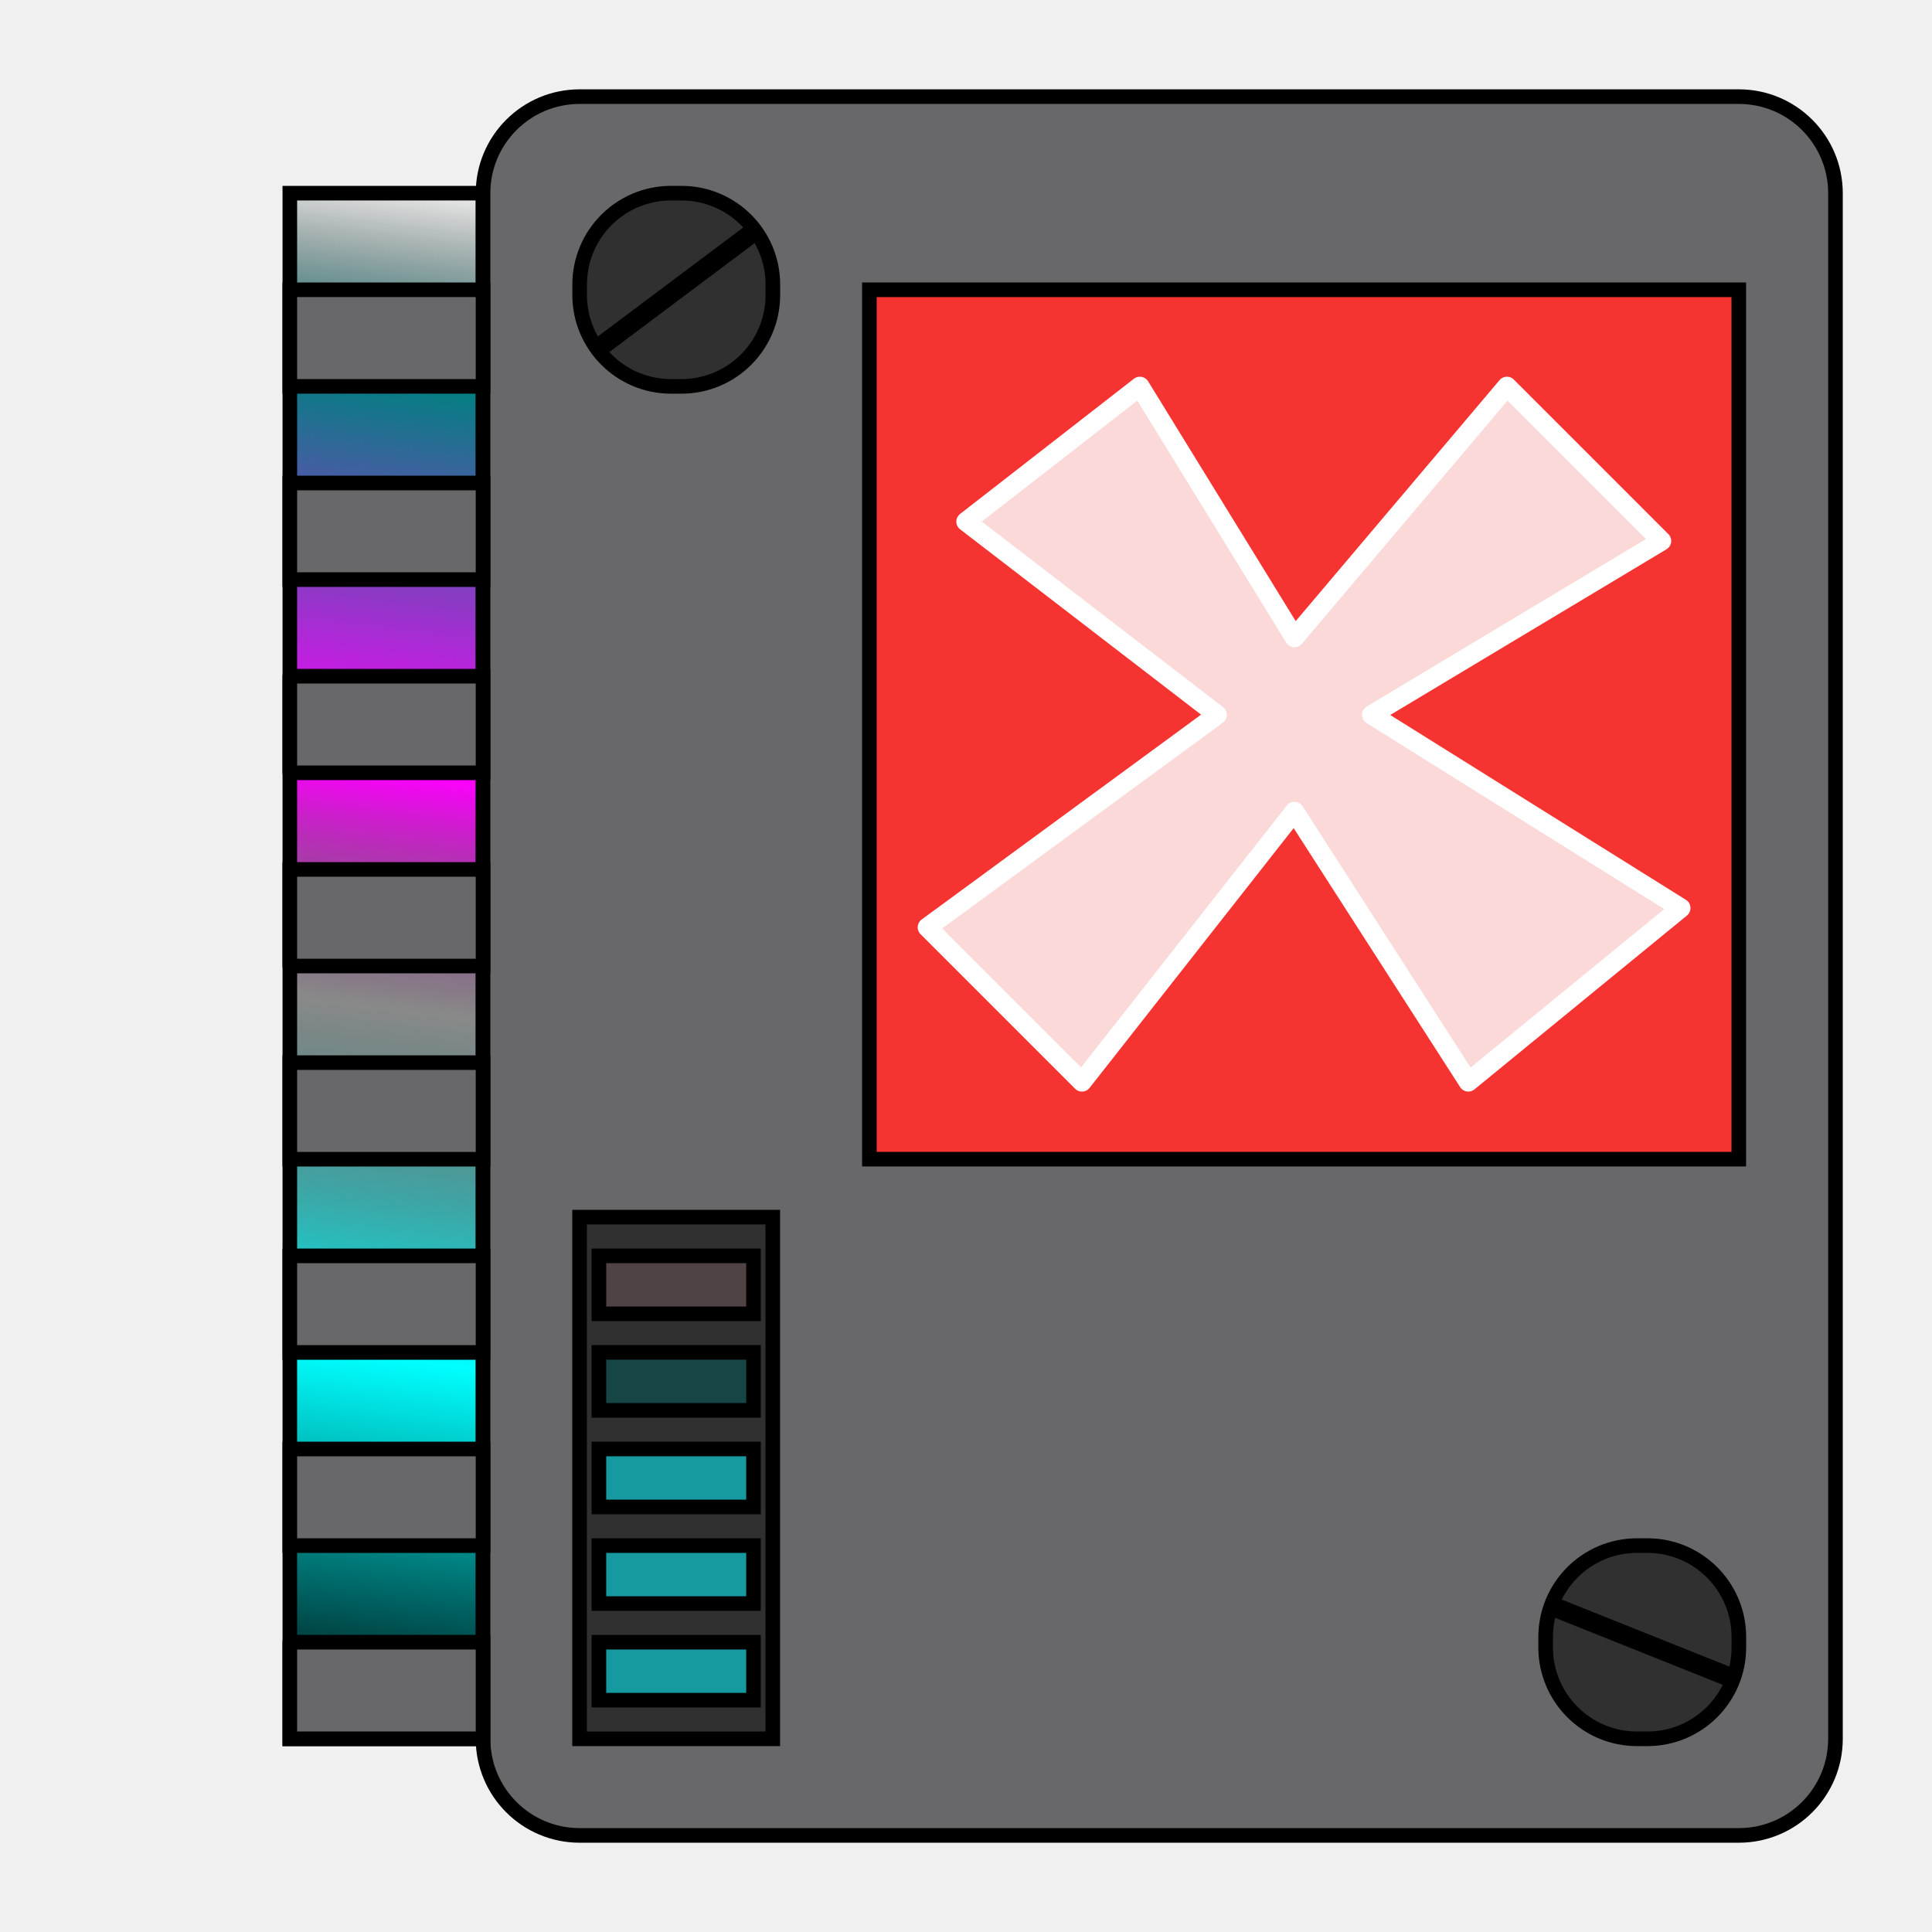
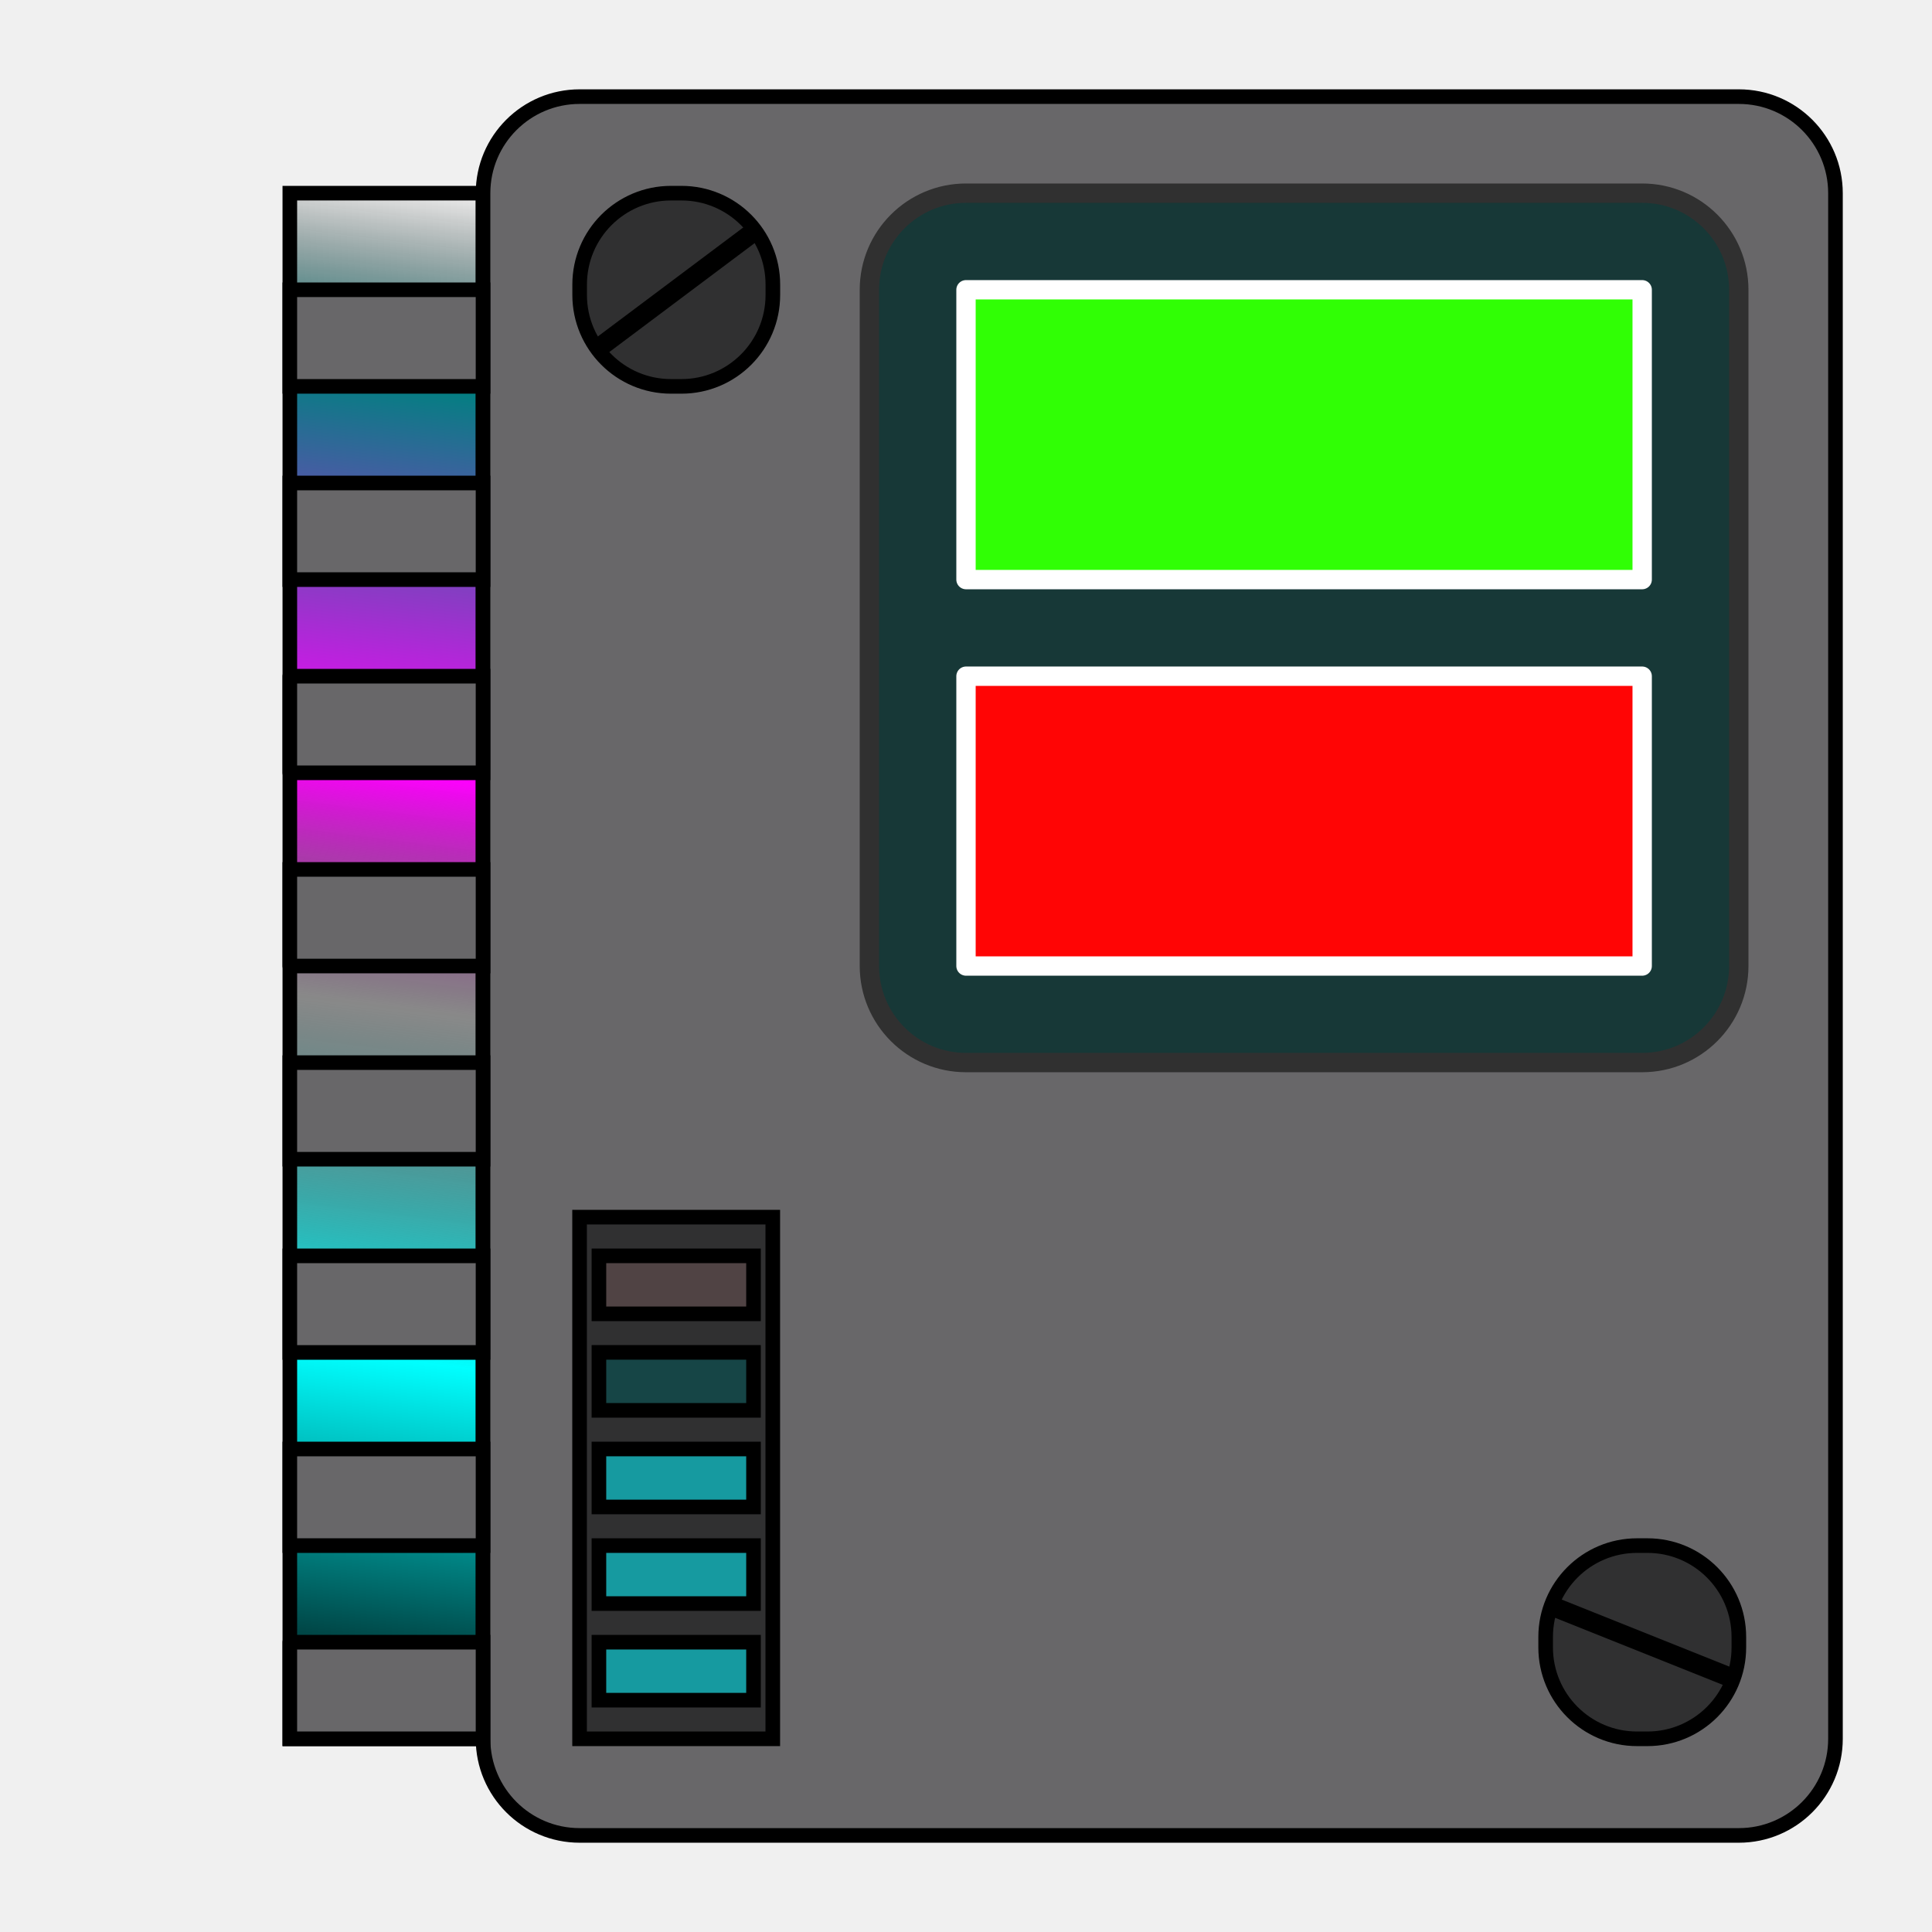
<svg xmlns="http://www.w3.org/2000/svg" xmlns:xlink="http://www.w3.org/1999/xlink" width="100" height="100" viewBox="0 0 26.458 26.458" version="1.1" id="svg8">
  <defs id="defs2">
    <linearGradient id="linearGradient4507-4">
      <stop style="stop-color:#000000;stop-opacity:1;" offset="0" id="stop4503" />
      <stop id="stop4511" offset="0.25" style="stop-color:#00ffff;stop-opacity:1" />
      <stop style="stop-color:#000000;stop-opacity:0.431;" offset="0.474" id="stop4517" />
      <stop style="stop-color:#ff00ff;stop-opacity:1" offset="0.625" id="stop4513" />
      <stop id="stop4515" offset="0.875" style="stop-color:#008080;stop-opacity:1" />
      <stop style="stop-color:#000000;stop-opacity:0;" offset="1" id="stop4505" />
    </linearGradient>
    <linearGradient xlink:href="#linearGradient4507-4" id="linearGradient4509" x1="11.906" y1="294.354" x2="14.552" y2="273.187" gradientUnits="userSpaceOnUse" gradientTransform="translate(-7.937499,2.9345052e-5)" />
  </defs>
  <g id="layer1" transform="translate(0,-270.5417)">
    <rect style="fill:url(#linearGradient4509);fill-opacity:1;stroke:#000000;stroke-width:0.2;stroke-miterlimit:4;stroke-dasharray:none;stroke-opacity:1" id="rect4501" width="2.646" height="21.167" x="3.969" y="273.187" ry="1.3850911e-005" />
    <rect style="fill:#686769;fill-opacity:1;fill-rule:nonzero;stroke:#000000;stroke-width:0.2;stroke-miterlimit:4;stroke-dasharray:none;stroke-opacity:1" id="rect4594" width="18.521" height="23.812" x="6.615" y="271.865" ry="1.323" />
    <rect style="fill:#000000;fill-opacity:0.537;fill-rule:nonzero;stroke:#000000;stroke-width:0.2;stroke-miterlimit:4;stroke-dasharray:none;stroke-opacity:1" id="rect4596" width="2.646" height="2.646" x="7.938" y="273.187" ry="1.252" />
    <rect style="fill:#000000;fill-opacity:0.537;fill-rule:nonzero;stroke:#000000;stroke-width:0.2;stroke-miterlimit:4;stroke-dasharray:none;stroke-opacity:1" id="rect4598" width="2.646" height="2.646" x="21.167" y="291.708" ry="1.252" />
    <path style="fill:none;stroke:#000000;stroke-width:0.265px;stroke-linecap:butt;stroke-linejoin:miter;stroke-opacity:1" d="m 8.202,275.304 2.117,-1.587" id="path4600" />
    <path style="fill:none;stroke:#000000;stroke-width:0.265px;stroke-linecap:butt;stroke-linejoin:miter;stroke-opacity:1" d="M 21.167,292.502 C 23.812,293.56 23.812,293.56 23.812,293.56" id="path4602" />
    <rect style="fill:#000000;fill-opacity:0.537;fill-rule:nonzero;stroke:#000000;stroke-width:0.2;stroke-miterlimit:4;stroke-dasharray:none;stroke-opacity:1" id="rect4604" width="2.646" height="7.144" x="7.937" y="287.21" ry="0" />
    <rect style="fill:#6c5454;fill-opacity:0.537;fill-rule:nonzero;stroke:#000000;stroke-width:0.2;stroke-miterlimit:4;stroke-dasharray:none;stroke-opacity:1" id="rect4606" width="2.117" height="0.794" x="8.202" y="287.74" />
    <rect style="fill:#005959;fill-opacity:0.537;fill-rule:nonzero;stroke:#000000;stroke-width:0.2;stroke-miterlimit:4;stroke-dasharray:none;stroke-opacity:1" id="rect4608" width="2.117" height="0.794" x="8.202" y="289.062" />
    <rect style="fill:#00f5ff;fill-opacity:0.537;fill-rule:nonzero;stroke:#000000;stroke-width:0.2;stroke-miterlimit:4;stroke-dasharray:none;stroke-opacity:1" id="rect4610" width="2.117" height="0.794" x="8.202" y="290.385" />
    <rect style="fill:#00f5ff;fill-opacity:0.537;fill-rule:nonzero;stroke:#000000;stroke-width:0.2;stroke-miterlimit:4;stroke-dasharray:none;stroke-opacity:1" id="rect4612" width="2.117" height="0.794" x="8.202" y="291.708" />
    <rect style="fill:#00f5ff;fill-opacity:0.537;fill-rule:nonzero;stroke:#000000;stroke-width:0.2;stroke-miterlimit:4;stroke-dasharray:none;stroke-opacity:1" id="rect4614" width="2.117" height="0.794" x="8.202" y="293.031" />
    <rect style="fill:#686769;fill-opacity:1;fill-rule:nonzero;stroke:#000000;stroke-width:0.2;stroke-miterlimit:4;stroke-dasharray:none;stroke-opacity:1" id="rect4616" width="2.646" height="1.323" x="3.969" y="274.51" ry="1.3850911e-005" />
    <rect style="fill:#686769;fill-opacity:1;fill-rule:nonzero;stroke:#000000;stroke-width:0.2;stroke-miterlimit:4;stroke-dasharray:none;stroke-opacity:1" id="rect4618" width="2.646" height="1.323" x="3.969" y="277.156" ry="1.3850911e-005" />
    <rect style="fill:#686769;fill-opacity:1;fill-rule:nonzero;stroke:#000000;stroke-width:0.2;stroke-miterlimit:4;stroke-dasharray:none;stroke-opacity:1" id="rect4620" width="2.646" height="1.323" x="3.969" y="279.802" ry="1.3850911e-005" />
    <rect style="fill:#686769;fill-opacity:1;fill-rule:nonzero;stroke:#000000;stroke-width:0.2;stroke-miterlimit:4;stroke-dasharray:none;stroke-opacity:1" id="rect4622" width="2.646" height="1.323" x="3.969" y="282.448" ry="1.3850911e-005" />
    <rect style="fill:#686769;fill-opacity:1;fill-rule:nonzero;stroke:#000000;stroke-width:0.2;stroke-miterlimit:4;stroke-dasharray:none;stroke-opacity:1" id="rect4624" width="2.646" height="1.323" x="3.969" y="285.094" ry="1.3850911e-005" />
    <rect style="fill:#686769;fill-opacity:1;fill-rule:nonzero;stroke:#000000;stroke-width:0.2;stroke-miterlimit:4;stroke-dasharray:none;stroke-opacity:1" id="rect4626" width="2.646" height="1.323" x="3.969" y="287.74" ry="1.3850911e-005" />
    <rect style="fill:#686769;fill-opacity:1;fill-rule:nonzero;stroke:#000000;stroke-width:0.2;stroke-miterlimit:4;stroke-dasharray:none;stroke-opacity:1" id="rect4628" width="2.646" height="1.323" x="3.969" y="290.385" ry="1.3850911e-005" />
    <rect style="fill:#686769;fill-opacity:1;fill-rule:nonzero;stroke:#000000;stroke-width:0.2;stroke-miterlimit:4;stroke-dasharray:none;stroke-opacity:1" id="rect4630" width="2.646" height="1.323" x="3.969" y="293.031" ry="1.3850911e-005" />
-     <rect style="fill:#fb3230;fill-opacity:0.958;fill-rule:nonzero;stroke:#000000;stroke-width:0.2;stroke-miterlimit:4;stroke-dasharray:none;stroke-opacity:1" id="rect4632" width="11.906" height="11.906" x="11.906" y="274.51" ry="1.3850911e-005" />
-     <path style="fill:#fbffff;fill-opacity:0.811;stroke:#ffffff;stroke-width:0.265;stroke-linecap:round;stroke-linejoin:round;stroke-miterlimit:4;stroke-dasharray:none;stroke-opacity:1" d="m 13.229,277.685 3.44,2.646 -3.969,2.91 v 0 l 2.117,2.117 2.91,-3.704 2.381,3.704 2.91,-2.381 -4.233,-2.646 3.969,-2.381 -2.117,-2.117 -2.91,3.44 -2.117,-3.44 -2.381,1.852" id="path4634" />
+     <rect style="fill:#173837;fill-opacity:1;fill-rule:nonzero;stroke:#303030;stroke-width:0.265;stroke-linecap:round;stroke-linejoin:round;stroke-miterlimit:4;stroke-dasharray:none;stroke-opacity:1" id="rect5671" width="11.906" height="11.906" x="11.906" y="273.187" ry="1.323" />
+     <rect style="fill:#30ff05;fill-opacity:1;fill-rule:nonzero;stroke:#ffffff;stroke-width:0.265;stroke-linecap:round;stroke-linejoin:round;stroke-miterlimit:4;stroke-dasharray:none;stroke-opacity:1" id="rect6216" width="9.26" height="3.969" x="13.229" y="274.51" ry="0" />
+     <rect style="fill:#ff0505;fill-opacity:1;fill-rule:nonzero;stroke:#ffffff;stroke-width:0.265;stroke-linecap:round;stroke-linejoin:round;stroke-miterlimit:4;stroke-dasharray:none;stroke-opacity:1" id="rect6218" width="9.26" height="3.969" x="13.229" y="279.802" />
  </g>
</svg>
